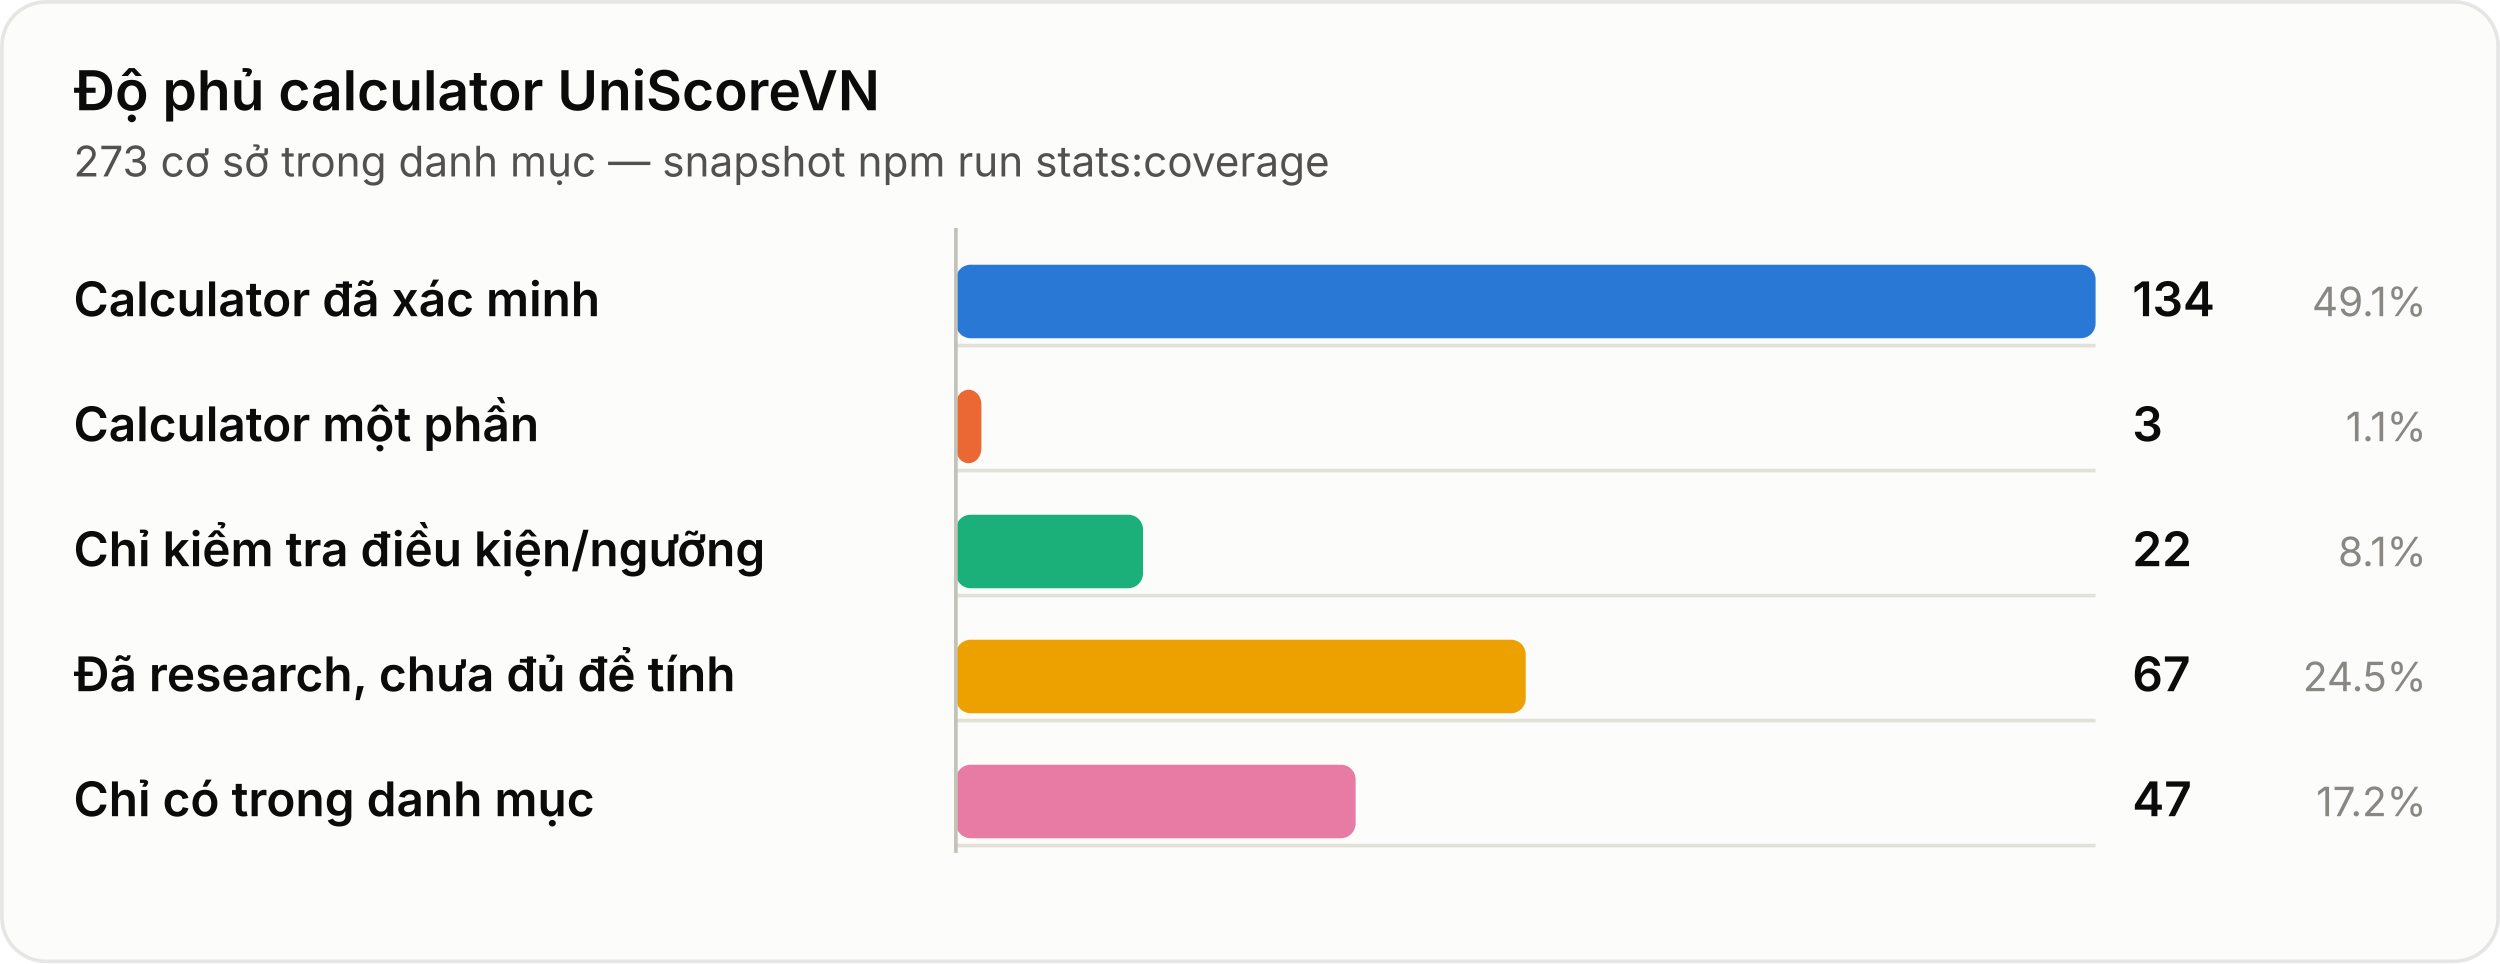
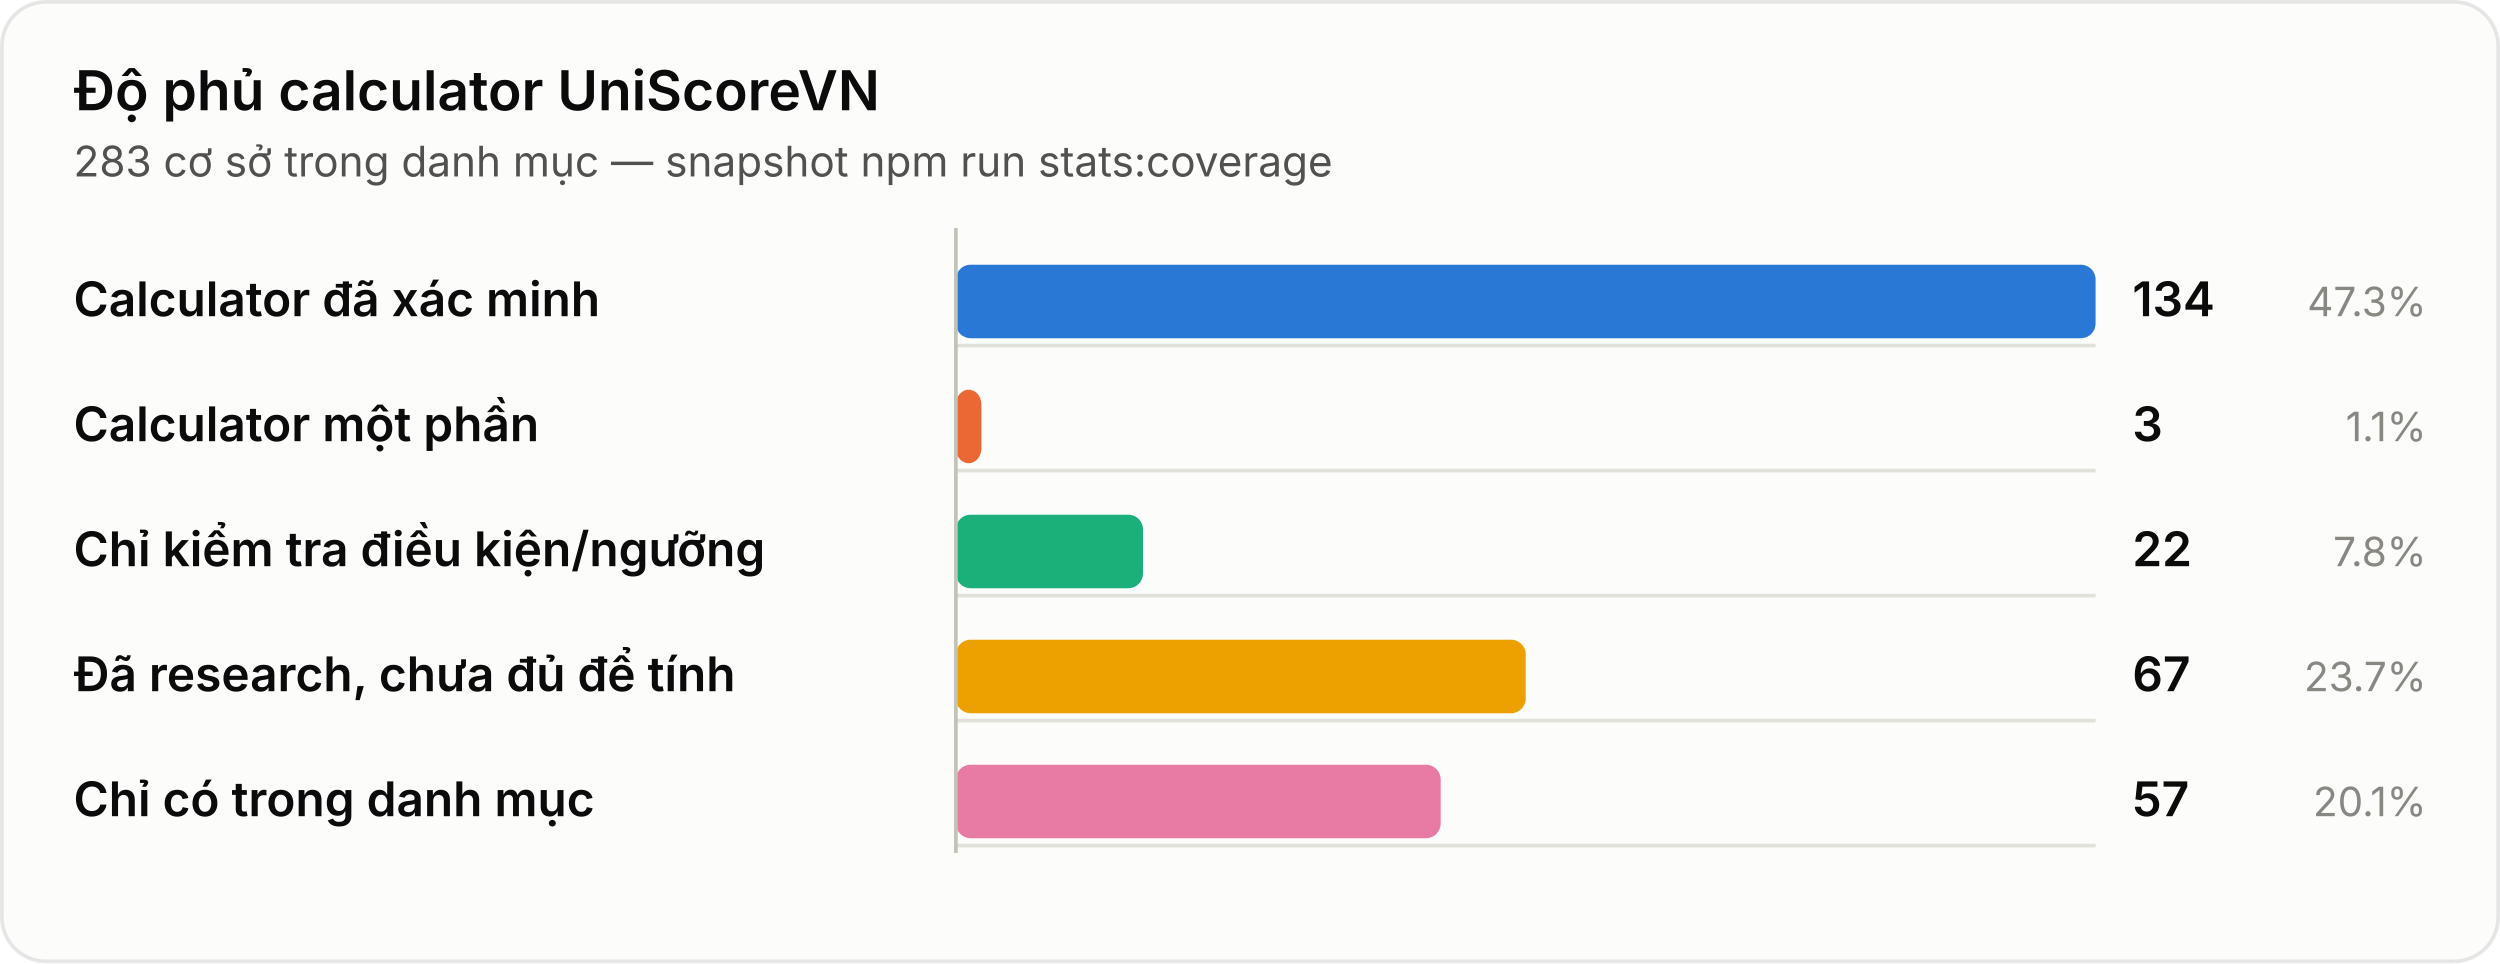
<svg xmlns="http://www.w3.org/2000/svg" width="680" height="262" viewBox="0 0 680 262" font-family="system-ui, -apple-system, Segoe UI, sans-serif">
  <rect x="0.5" y="0.5" width="679" height="261" rx="12" fill="#fcfcfb" stroke="rgba(11,11,11,0.10)" />
  <text x="20" y="30" font-size="15" font-weight="600" fill="#0b0b0b">Độ phủ calculator UniScoreVN</text>
-   <text x="20" y="48" font-size="11.5" fill="#52514e">273 cơ sở trong danh mục — snapshot npm run stats:coverage</text>
+   <text x="20" y="48" font-size="11.5" fill="#52514e">283 cơ sở trong danh mục — snapshot npm run stats:coverage</text>
  <g transform="translate(20, 10)">
    <text x="0" y="76" font-size="13" font-weight="600" fill="#0b0b0b">Calculator đã xác minh</text>
    <line x1="240" y1="84" x2="550" y2="84" stroke="#e1e0d9" stroke-width="1" />
    <rect x="240" y="62" width="310" height="20" rx="4" fill="#2a78d6" />
    <text x="560" y="76" font-size="13" font-weight="600" fill="#0b0b0b" text-anchor="start">134</text>
-     <text x="640" y="76" font-size="11" fill="#898781" text-anchor="end">49.1%</text>
+     <text x="640" y="76" font-size="11" fill="#898781" text-anchor="end">47.3%</text>
    <text x="0" y="110" font-size="13" font-weight="600" fill="#0b0b0b">Calculator một phần</text>
    <line x1="240" y1="118" x2="550" y2="118" stroke="#e1e0d9" stroke-width="1" />
    <rect x="240" y="96" width="6.94" height="20" rx="4" fill="#eb6834" />
    <text x="560" y="110" font-size="13" font-weight="600" fill="#0b0b0b" text-anchor="start">3</text>
    <text x="640" y="110" font-size="11" fill="#898781" text-anchor="end">1.1%</text>
    <text x="0" y="144" font-size="13" font-weight="600" fill="#0b0b0b">Chỉ kiểm tra điều kiện/ngưỡng</text>
    <line x1="240" y1="152" x2="550" y2="152" stroke="#e1e0d9" stroke-width="1" />
    <rect x="240" y="130" width="50.896" height="20" rx="4" fill="#1baf7a" />
    <text x="560" y="144" font-size="13" font-weight="600" fill="#0b0b0b" text-anchor="start">22</text>
-     <text x="640" y="144" font-size="11" fill="#898781" text-anchor="end">8.1%</text>
+     <text x="640" y="144" font-size="11" fill="#898781" text-anchor="end">7.8%</text>
    <text x="0" y="178" font-size="13" font-weight="600" fill="#0b0b0b">Đã research, chưa đủ để tính</text>
    <line x1="240" y1="186" x2="550" y2="186" stroke="#e1e0d9" stroke-width="1" />
    <rect x="240" y="164" width="155" height="20" rx="4" fill="#eda100" />
    <text x="560" y="178" font-size="13" font-weight="600" fill="#0b0b0b" text-anchor="start">67</text>
-     <text x="640" y="178" font-size="11" fill="#898781" text-anchor="end">24.5%</text>
+     <text x="640" y="178" font-size="11" fill="#898781" text-anchor="end">23.7%</text>
    <text x="0" y="212" font-size="13" font-weight="600" fill="#0b0b0b">Chỉ có trong danh mục</text>
    <line x1="240" y1="220" x2="550" y2="220" stroke="#e1e0d9" stroke-width="1" />
-     <rect x="240" y="198" width="108.731" height="20" rx="4" fill="#e87ba4" />
-     <text x="560" y="212" font-size="13" font-weight="600" fill="#0b0b0b" text-anchor="start">47</text>
-     <text x="640" y="212" font-size="11" fill="#898781" text-anchor="end">17.2%</text>
+     <rect x="240" y="198" width="131.866" height="20" rx="4" fill="#e87ba4" />
+     <text x="560" y="212" font-size="13" font-weight="600" fill="#0b0b0b" text-anchor="start">57</text>
+     <text x="640" y="212" font-size="11" fill="#898781" text-anchor="end">20.1%</text>
    <line x1="240" y1="52" x2="240" y2="222" stroke="#c3c2b7" stroke-width="1" />
  </g>
</svg>
